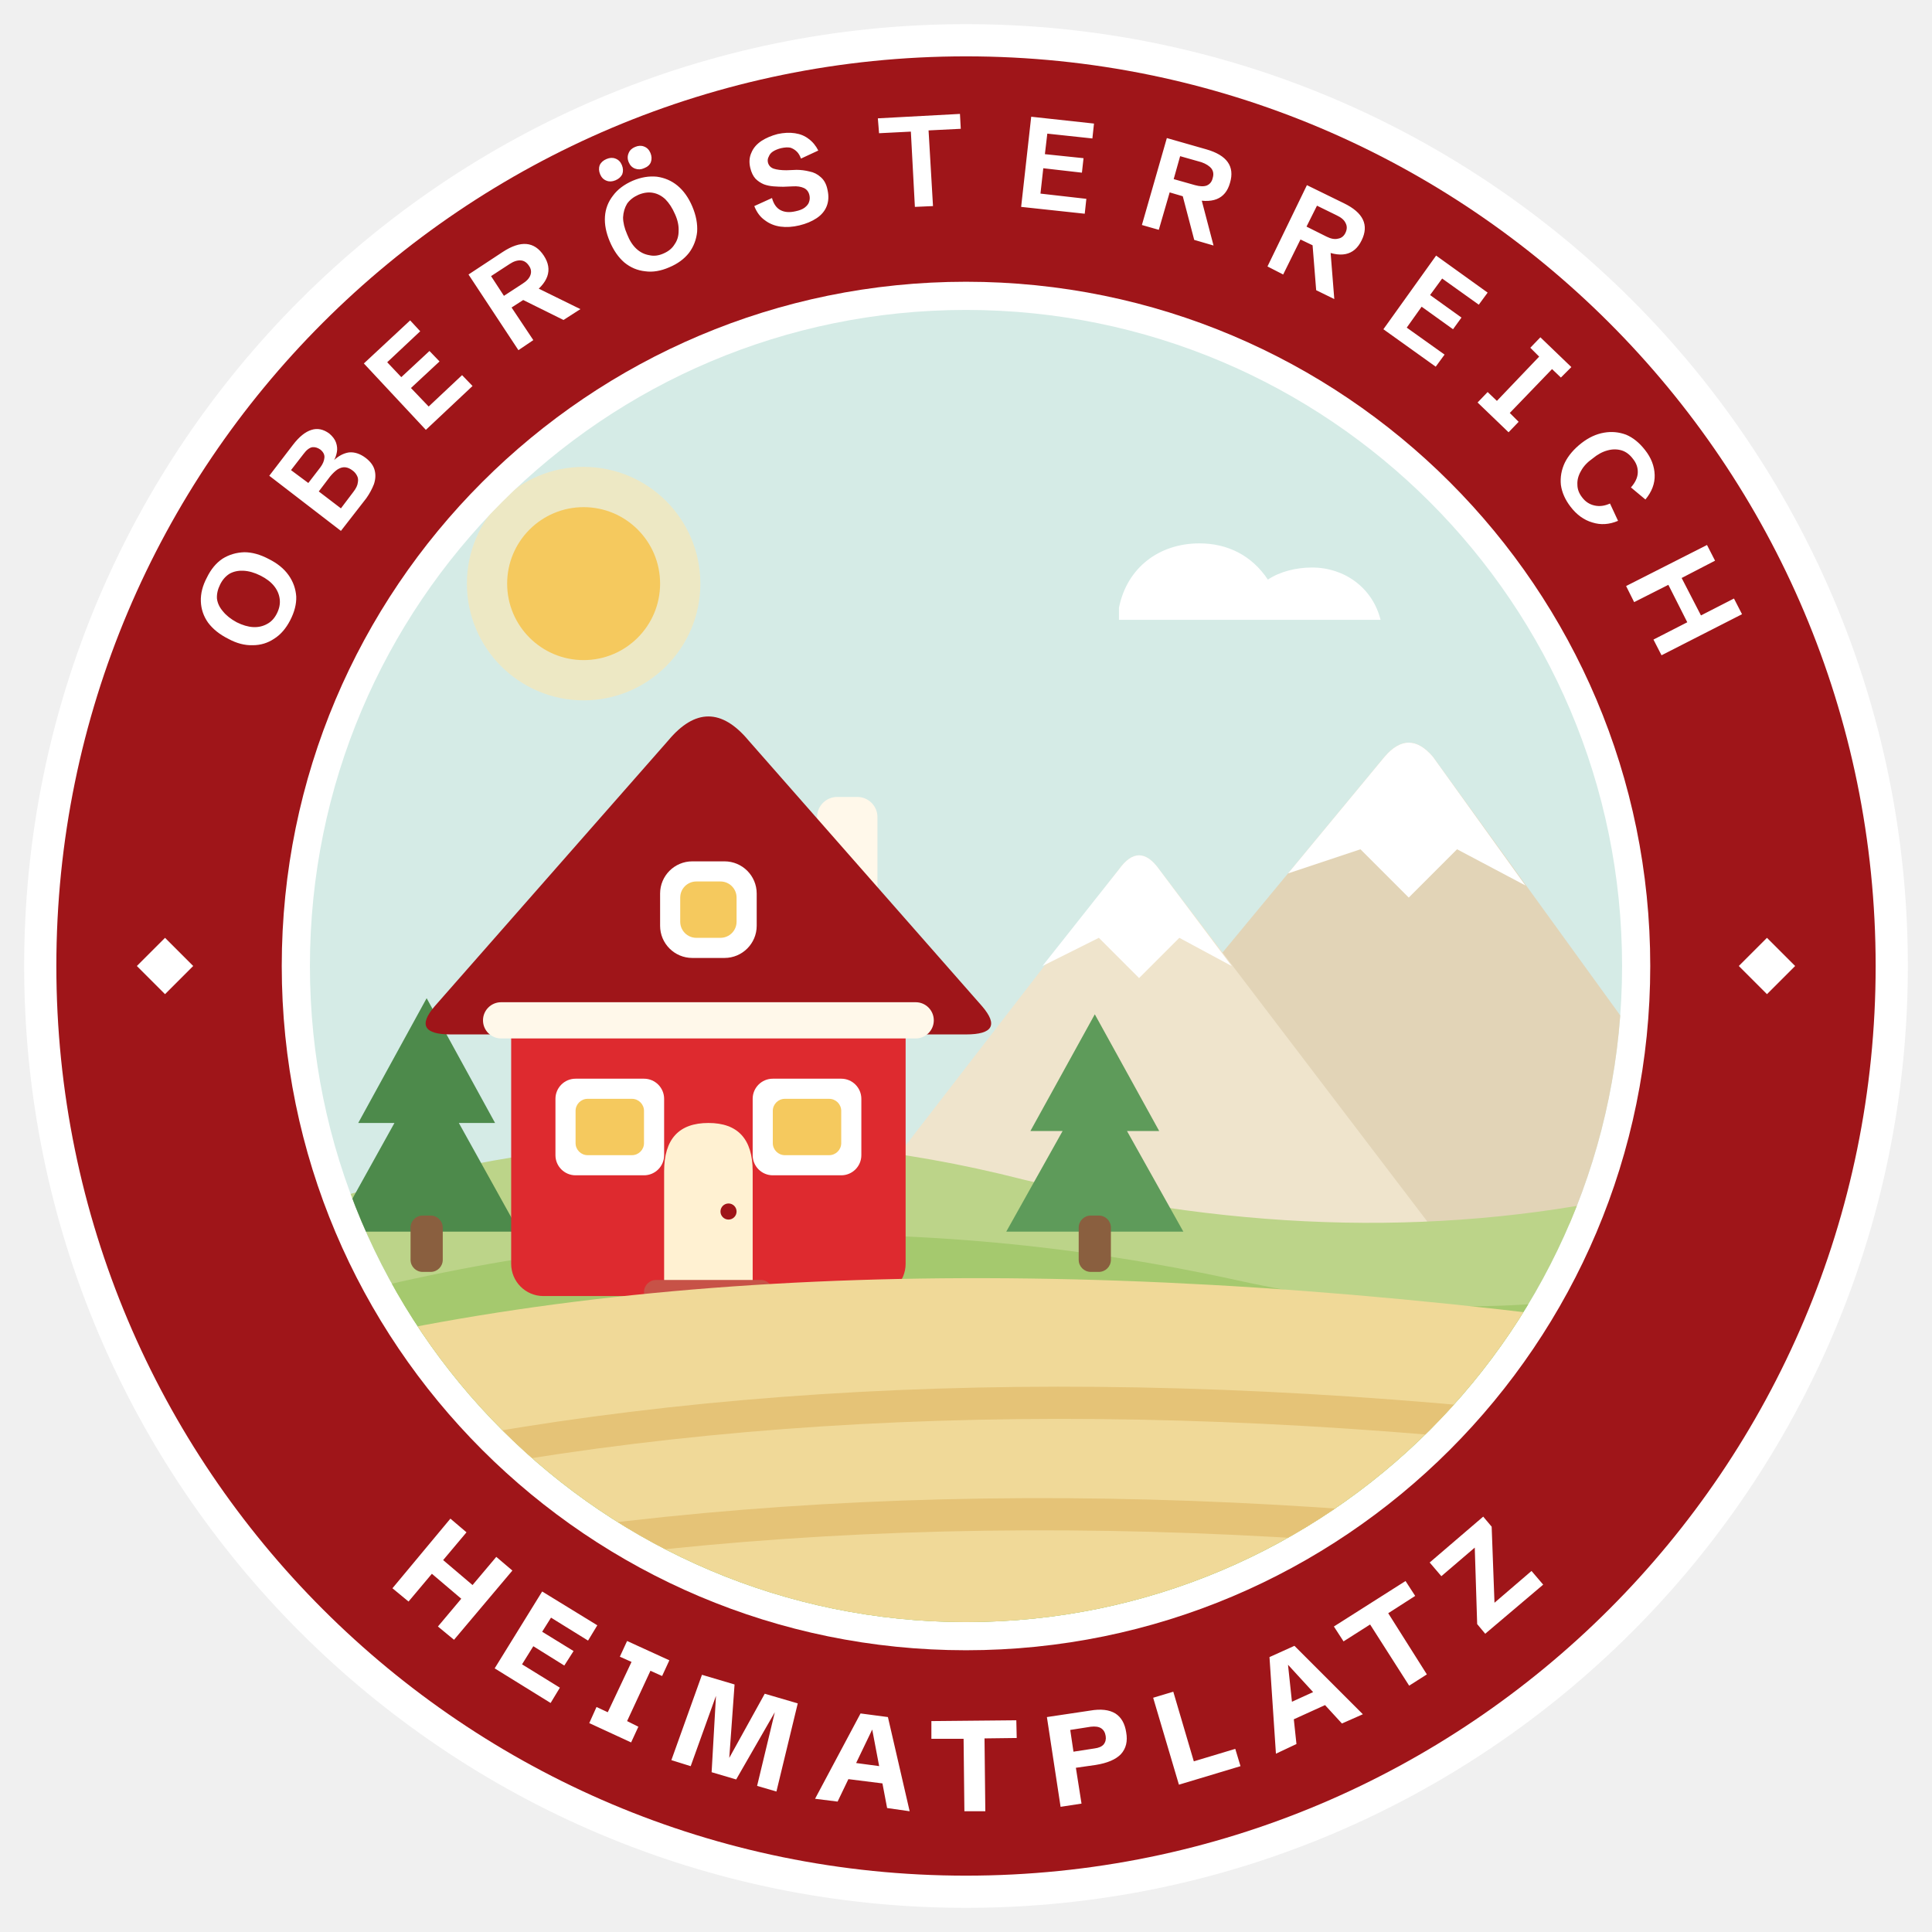
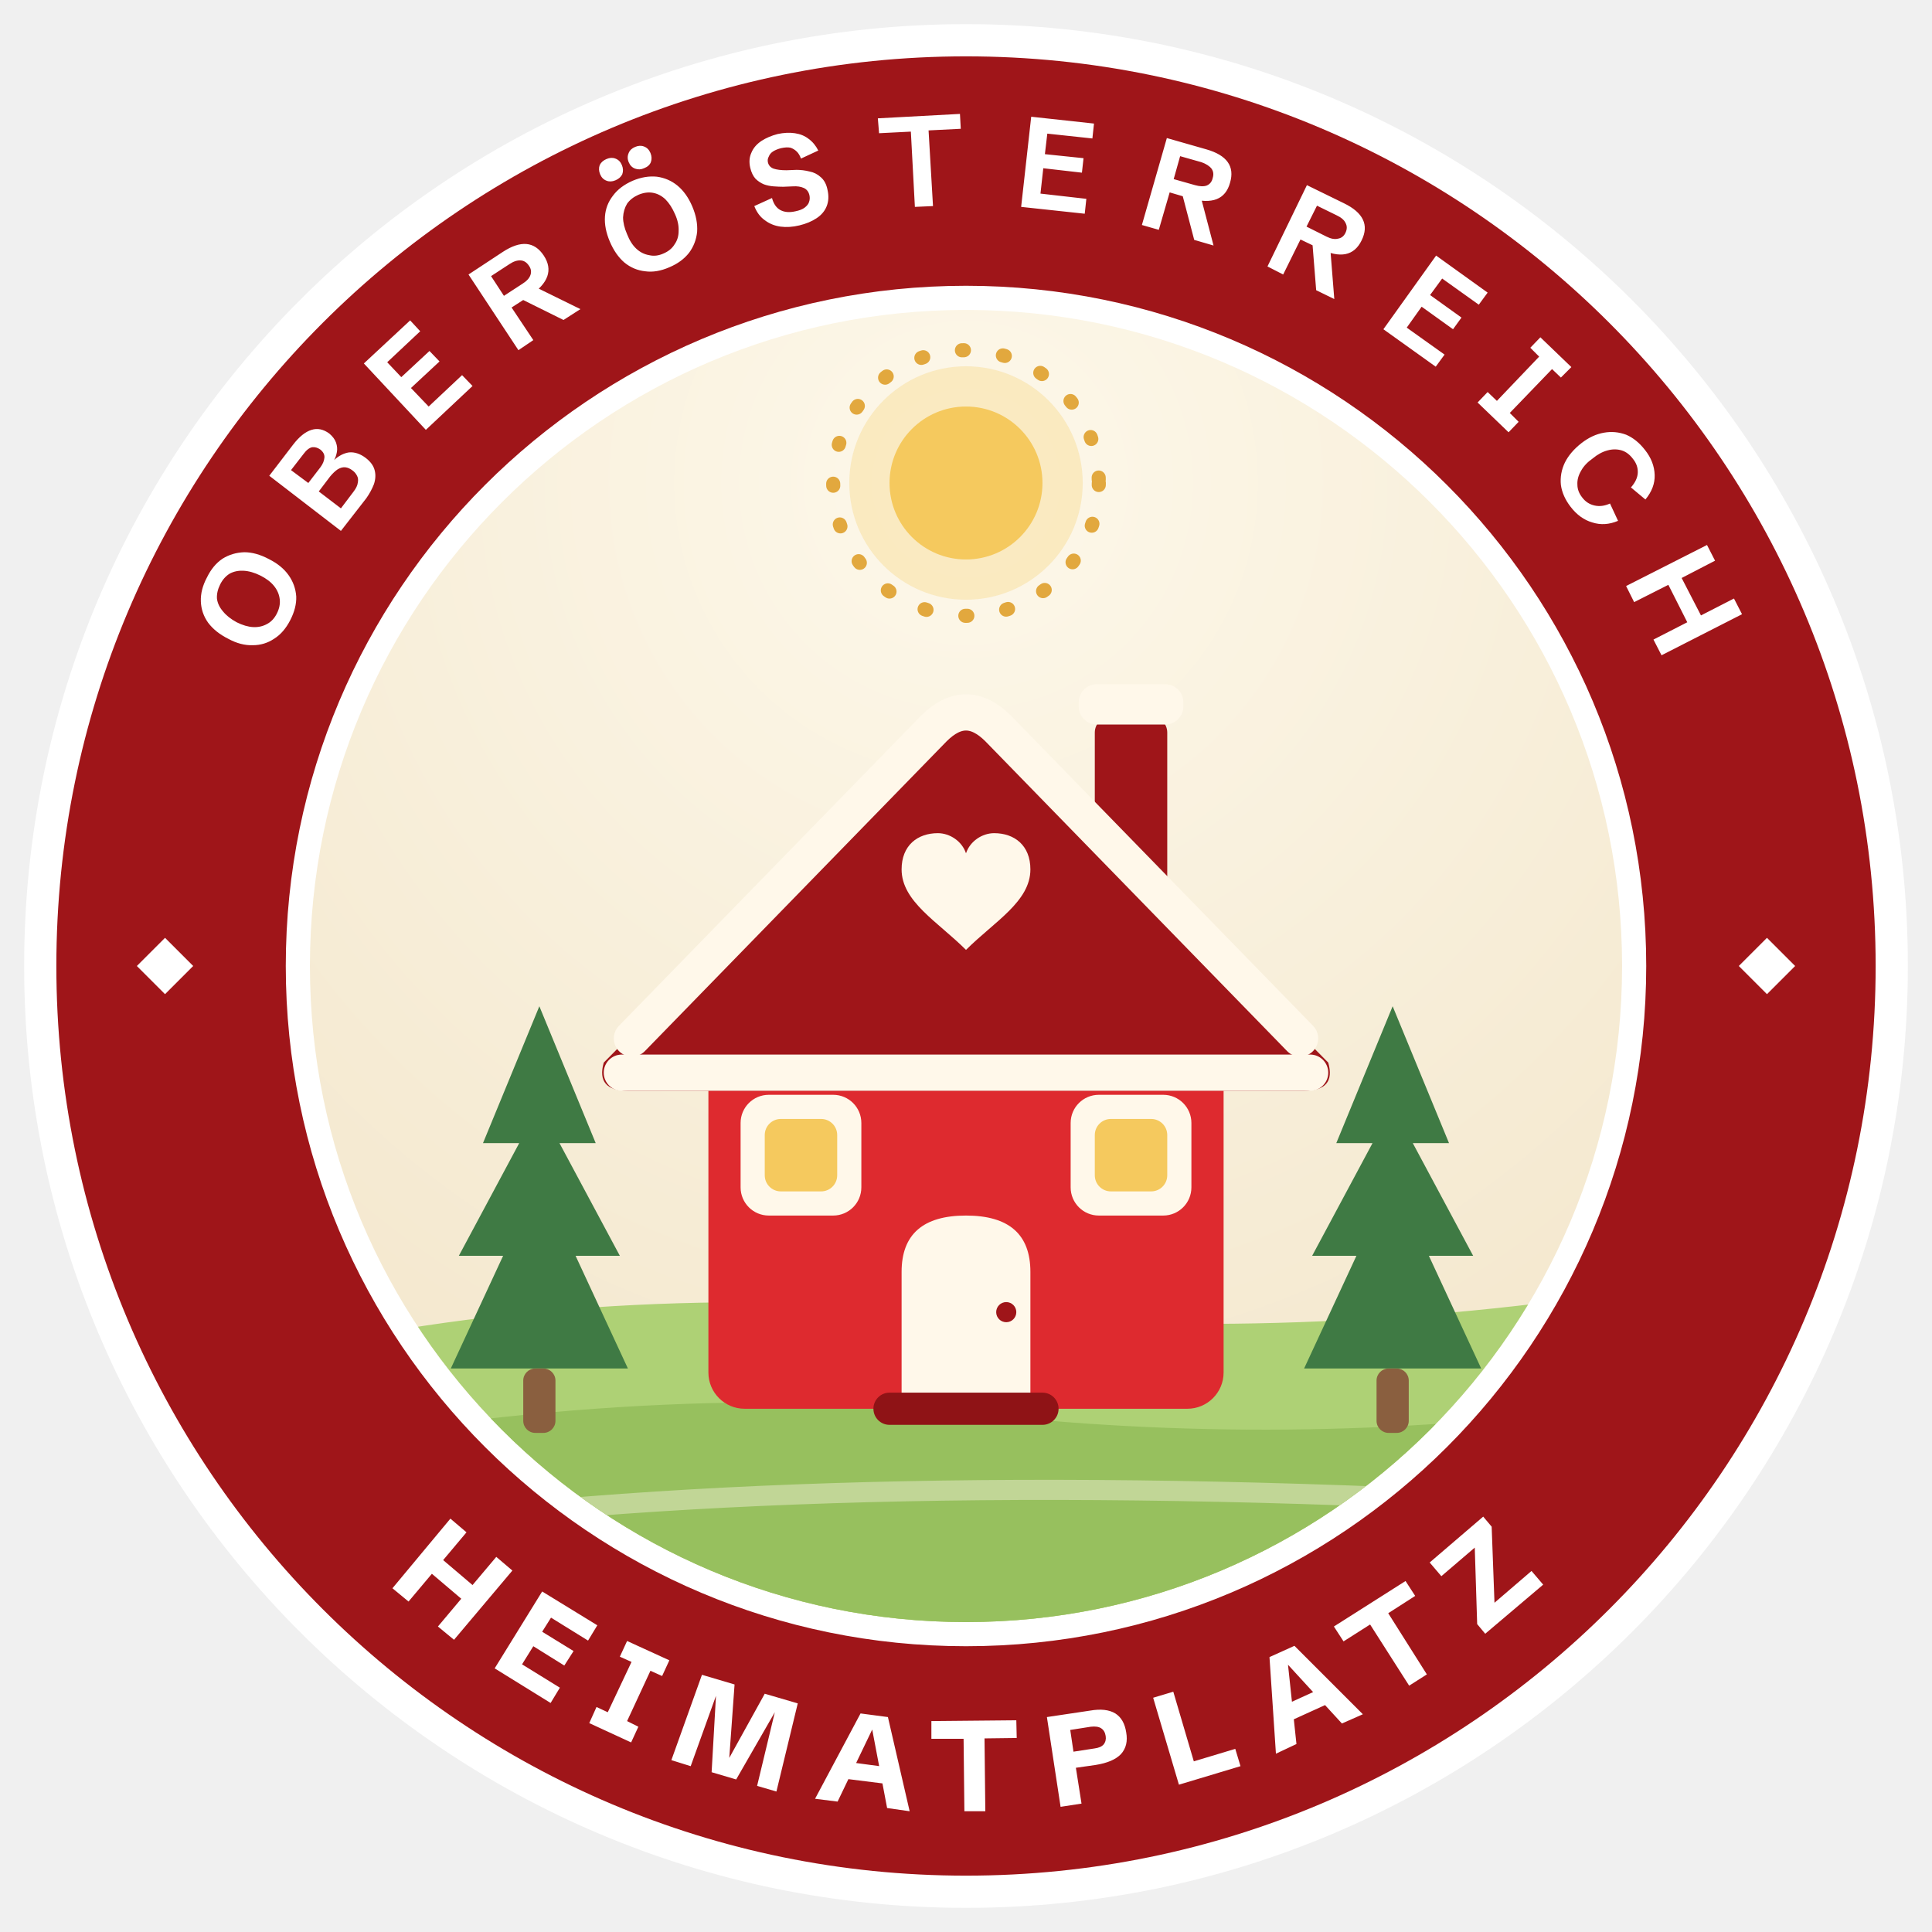
<svg xmlns="http://www.w3.org/2000/svg" width="480" height="480" viewBox="0 0 480 480" role="img" aria-labelledby="title description">
  <defs>
-     <clipPath id="clip-flat-clean">
+     <clipPath id="clip-scene">
      <circle cx="240" cy="240" r="163" />
    </clipPath>
+     <radialGradient id="sky" gradientUnits="userSpaceOnUse" cx="240" cy="120" r="290">
+       <stop offset="0" stop-color="#fdf8ea" />
+       <stop offset="1" stop-color="#f3e6cb" />
+     </radialGradient>
  </defs>
  <circle cx="240" cy="240" r="234" fill="#ffffff" />
  <circle cx="240" cy="240" r="226" fill="#9f1519" />
  <circle cx="240" cy="240" r="170" fill="#ffffff" />
-   <g clip-path="url(#clip-flat-clean)">
-     <circle cx="240" cy="240" r="163" fill="#d5ebe6" />
-     <circle cx="145" cy="145" r="29" fill="#fbe7b2" opacity=".65" />
-     <circle cx="145" cy="145" r="19" fill="#f5c95e" />
-     <path fill="#ffffff" d="M278 151c2-10 10-16 20-16 7 0 13 3 17 9 3-2 7-3 11-3 8 0 15 5 17 13h-65Z" />
-     <path fill="#e2d4b7" d="M248 304 344 188q6-7 12 0l84 116Z" />
-     <path fill="#ffffff" d="m320 217 24-29q6-7 12 0l23 32-17-9-12 12-12-12Z" />
-     <path fill="#efe4cc" d="M210 304 278 216q5-7 10 0l67 88Z" />
-     <path fill="#ffffff" d="m259 240 19-24q5-7 10 0l18 24-13-7-10 10-10-10Z" />
-     <path fill="#bcd489" d="M70 302q94-32 184-9 82 20 156 3v114H70Z" />
-     <path fill="#a5c96e" d="M70 326q118-34 237-8 54 12 103 2v90H70Z" />
+   <g clip-path="url(#clip-scene)">
+     <circle cx="240" cy="240" r="163" fill="url(#sky)" />
+     <circle cx="240" cy="120" r="29" fill="#f8dd9a" opacity=".5" />
+     <circle cx="240" cy="120" r="19" fill="#f5c95e" />
+     <circle cx="240" cy="120" r="33" fill="none" stroke="#e2a83e" stroke-width="3.5" stroke-linecap="round" stroke-dasharray="0.5 9.8" />
+     <path fill="#aed175" d="M70 336q80-18 170-10 80 8 170-6v90H70Z" />
+     <path fill="#97c05e" d="M70 360q100-18 180-8 80 8 160-4v62H70Z" />
+     <g fill="#3f7a44">
+       <path d="M134 250l14 34h-9l15 28h-11l13 28h-44l13-28h-11l15-28h-9Z" />
+       <path d="M346 250l14 34h-9l15 28h-11l13 28h-44l13-28h-11l15-28h-9Z" />
+     </g>
+     <rect x="130" y="340" width="8" height="16" rx="3" fill="#8a5f3f" />
+     <rect x="342" y="340" width="8" height="16" rx="3" fill="#8a5f3f" />
    <g>
-       <path fill="#4d8a4b" d="m106 248 17 31h-9l15 27H83l15-27h-9Z" />
-       <rect x="102" y="302" width="8" height="14" rx="3" fill="#8a5f3f" />
-       <path fill="#5e9b5a" d="m272 252 16 29h-8l14 25h-44l14-25h-8Z" />
-       <rect x="268" y="302" width="8" height="14" rx="3" fill="#8a5f3f" />
+       <rect x="272" y="178" width="18" height="46" rx="4" fill="#9f1519" />
+       <rect x="268" y="170" width="26" height="10" rx="4.5" fill="#fff8ea" />
+       <rect x="176" y="252" width="128" height="98" rx="9" fill="#de2a2f" />
+       <path fill="#9f1519" d="M150 264l83-84q7-8 14 0l83 84q2 7-6 7H156q-8 0-6-7Z" />
+       <path d="M157 258l75-77q8-8 16 0l75 77" fill="none" stroke="#fff8ea" stroke-width="9" stroke-linecap="round" />
+       <rect x="150" y="262" width="180" height="9" rx="4.5" fill="#fff8ea" />
+       <path fill="#fff8ea" d="M240 236c-7-7-16-12-16-20 0-6 4-9 9-9 3 0 6 2 7 5 1-3 4-5 7-5 5 0 9 3 9 9 0 8-9 13-16 20Z" />
+       <rect x="184" y="272" width="30" height="30" rx="7" fill="#fff8ea" />
+       <rect x="190" y="278" width="18" height="18" rx="4" fill="#f5c95e" />
+       <rect x="266" y="272" width="30" height="30" rx="7" fill="#fff8ea" />
+       <rect x="272" y="278" width="18" height="18" rx="4" fill="#f5c95e" />
+       <path fill="#fff8ea" d="M224 348v-32q0-14 16-14t16 14v32Z" />
+       <circle cx="250" cy="326" r="2.5" fill="#9f1519" />
+       <rect x="217" y="346" width="46" height="8" rx="4" fill="#8f1316" />
    </g>
-     <g>
-       <rect x="127" y="247" width="98" height="75" rx="8" fill="#de2a2f" />
-       <rect x="203" y="198" width="15" height="35" rx="5" fill="#fff8ea" />
-       <path fill="#9f1519" d="M108 250 166 184q10-12 20 0l58 66q6 7-4 7H112q-10 0-4-7Z" />
-       <rect x="120" y="249" width="112" height="9" rx="4.5" fill="#fff8ea" />
-       <rect x="164" y="214" width="24" height="24" rx="8" fill="#ffffff" />
-       <rect x="169" y="219" width="14" height="14" rx="4" fill="#f5c95e" />
-       <rect x="138" y="268" width="27" height="24" rx="5" fill="#ffffff" />
-       <rect x="143" y="273" width="17" height="14" rx="3" fill="#f5c95e" />
-       <rect x="187" y="268" width="27" height="24" rx="5" fill="#ffffff" />
-       <rect x="192" y="273" width="17" height="14" rx="3" fill="#f5c95e" />
-       <path fill="#fff1d2" d="M165 322v-31q0-12 11-12t11 12v31Z" />
-       <circle cx="181" cy="301" r="2" fill="#9f1519" />
-       <rect x="160" y="318" width="32" height="6" rx="3" fill="#c75247" />
-     </g>
-     <path fill="#f0d998" d="M70 337q137-35 340-7v80H70Z" />
-     <path d="M86 367q137-31 314-10M82 394q144-31 322-8" fill="none" stroke="#e5c377" stroke-width="8" stroke-linecap="round" />
+     <path d="M92 380q118-16 296-6" fill="none" stroke="#fff8ea" stroke-width="5" stroke-linecap="round" opacity=".4" />
  </g>
+   <circle cx="240" cy="240" r="170" fill="none" stroke="#9f1519" stroke-width="2" />
  <path fill="#ffffff" d="M72.1 154.1Q70.5 157.2 68.1 158.7Q65.7 160.3 62.8 160.3Q59.8 160.4 56.7 158.7Q53.5 157.1 51.7 154.7Q50 152.3 49.9 149.4Q49.8 146.5 51.4 143.5Q52.9 140.4 55.3 138.8Q57.7 137.3 60.7 137.2Q63.6 137.2 66.8 138.9Q70 140.5 71.7 142.9Q73.4 145.3 73.6 148.2Q73.7 151 72.1 154.1ZM68.8 152.4Q69.7 150.6 69.5 148.9Q69.3 147.1 68.1 145.6Q66.9 144.1 64.7 143Q62.5 141.9 60.5 141.8Q58.6 141.7 57.1 142.5Q55.6 143.4 54.7 145.2Q53.8 147 53.9 148.7Q54.1 150.4 55.4 151.9Q56.6 153.4 58.8 154.6Q61 155.7 62.9 155.8Q64.8 155.9 66.4 155Q67.9 154.2 68.8 152.4Z M84.7 131.9L66.9 118.2L72.8 110.5Q75.1 107.5 77.4 106.8Q79.6 106.1 81.8 107.7Q83.1 108.8 83.5 110Q83.9 111.2 83.7 112.3Q83.5 113.5 82.9 114.5L82.9 114.4Q84.7 112.7 86.7 112.4Q88.8 112.2 90.9 113.8Q92.7 115.2 93.1 116.9Q93.5 118.5 92.9 120.3Q92.2 122.1 91 123.8ZM84.7 126.3L87.8 122.2Q88.8 120.9 88.9 119.9Q89.1 118.9 88.7 118.2Q88.3 117.4 87.6 116.9Q86.7 116.2 85.8 116.1Q84.9 116 83.9 116.6Q83 117.2 82 118.4L79.2 122.1ZM76.6 120L79.6 116.1Q80.5 114.9 80.6 113.7Q80.7 112.6 79.6 111.7Q78.6 111 77.6 111.1Q76.5 111.3 75.4 112.8L72.3 116.8Z M105.8 106.8L90.4 90.3L101.9 79.6L104.4 82.3L96.2 90L99.7 93.7L106.7 87.2L109.2 89.8L102.1 96.4L106.5 101L114.8 93.2L117.4 95.9Z M128.8 87L116.4 68.2L124.9 62.6Q131.6 58.2 135.1 63.5Q138.6 68.8 131.6 73.5L127.1 76.4L132.5 84.5ZM140 79.5L128.7 73.9L132.8 71.2L144.2 76.8ZM125.2 73.5L129.8 70.5Q131.4 69.5 131.8 68.3Q132.2 67.1 131.4 66Q130.6 64.8 129.4 64.7Q128.1 64.6 126.6 65.6L122 68.6Z M166.3 66.4Q163.1 67.8 160.3 67.4Q157.4 67.1 155.1 65.2Q152.9 63.3 151.5 60Q150.1 56.7 150.3 53.8Q150.5 50.9 152.3 48.6Q154 46.3 157.2 44.9Q160.3 43.6 163.2 43.9Q166.1 44.3 168.3 46.1Q170.6 48 172 51.3Q173.4 54.6 173.2 57.6Q172.9 60.5 171.2 62.8Q169.4 65.1 166.3 66.4ZM164.8 63Q166.7 62.2 167.6 60.7Q168.6 59.3 168.6 57.4Q168.7 55.4 167.7 53.2Q166.7 50.9 165.3 49.5Q163.9 48.2 162.2 47.9Q160.5 47.6 158.6 48.4Q156.8 49.2 155.8 50.6Q154.9 52.1 154.8 54Q154.8 55.9 155.8 58.2Q156.7 60.5 158.1 61.8Q159.5 63.1 161.3 63.4Q163 63.8 164.8 63ZM152.9 44.8Q151.7 45.3 150.7 44.9Q149.6 44.5 149.1 43.3Q148.6 42.1 149 41Q149.5 40 150.7 39.5Q151.9 39 152.9 39.4Q154 39.8 154.5 41Q155 42.2 154.6 43.3Q154.1 44.3 152.9 44.8ZM160 41.8Q158.9 42.3 157.8 41.9Q156.7 41.5 156.2 40.3Q155.7 39.1 156.2 38Q156.6 37 157.8 36.5Q159 36 160 36.4Q161.1 36.8 161.6 38Q162.1 39.2 161.7 40.3Q161.3 41.3 160 41.8Z M198.6 56Q196.1 56.6 193.9 56.3Q191.7 56 190 54.7Q188.3 53.5 187.4 51.2L191.8 49.2Q192.4 51.4 193.9 52.2Q195.4 53 197.6 52.5Q199.1 52.2 199.9 51.6Q200.8 50.9 201 50.2Q201.3 49.4 201.1 48.5Q200.8 47.2 199.7 46.7Q198.6 46.2 197 46.3L194.6 46.4Q193.5 46.4 192.2 46.3Q190.9 46.2 189.8 45.8Q188.6 45.3 187.7 44.4Q186.8 43.4 186.4 41.7Q185.9 39.6 186.7 37.9Q187.4 36.2 189.2 35Q190.9 33.9 193.2 33.3Q195.5 32.8 197.5 33.1Q199.5 33.4 200.9 34.5Q202.4 35.6 203.3 37.4L199 39.4Q198.6 38.3 198 37.7Q197.3 37 196.4 36.7Q195.5 36.5 194.1 36.8Q192.9 37.1 192.1 37.6Q191.3 38.1 191 38.9Q190.6 39.6 190.8 40.4Q191.1 41.5 192.2 41.9Q193.4 42.3 195.4 42.3L197.9 42.2Q199.5 42.2 201.1 42.6Q202.7 42.9 203.9 44Q205.2 45.1 205.6 47.2Q206.1 49.4 205.4 51.2Q204.7 53 202.9 54.2Q201.1 55.4 198.6 56Z M227.3 51.4L226.3 32.7L218.4 33.1L218.1 29.4L238.5 28.3L238.7 32L230.7 32.4L231.8 51.2Z M253.7 51.4L256.2 29L271.8 30.7L271.4 34.4L260.2 33.2L259.6 38.3L269.2 39.3L268.8 42.9L259.2 41.8L258.5 48.1L269.9 49.4L269.5 53.1Z M283.7 55.9L289.9 34.3L299.7 37.1Q307.4 39.3 305.6 45.4Q303.9 51.6 295.7 49.3L290.6 47.8L287.9 57.1ZM296.7 59.6L293.5 47.4L298.3 48.8L301.5 61ZM291.6 44.5L296.9 46Q298.7 46.5 299.8 46.1Q301 45.6 301.3 44.2Q301.7 42.9 301 41.9Q300.2 40.9 298.5 40.3L293.2 38.8Z M314.9 66.2L324.7 46L333.9 50.5Q341.1 54 338.3 59.7Q335.5 65.5 327.9 61.8L323.1 59.5L318.8 68.2ZM327 72.1L326 59.6L330.5 61.7L331.5 74.3ZM324.6 56.3L329.6 58.8Q331.2 59.6 332.4 59.3Q333.7 59.1 334.3 57.8Q334.9 56.5 334.3 55.4Q333.8 54.3 332.1 53.5L327.2 51.1Z M343.7 81.8L356.8 63.5L369.6 72.7L367.4 75.7L358.3 69.2L355.3 73.3L363.1 78.9L361 81.8L353.2 76.2L349.5 81.4L358.9 88.1L356.7 91.1Z M367.1 100L369.6 97.4L371.9 99.6L382.4 88.6L380.2 86.4L382.7 83.8L390.4 91.2L387.8 93.8L385.6 91.7L375.1 102.6L377.3 104.8L374.8 107.4Z M390.2 125.9Q388.2 123.3 387.8 120.5Q387.5 117.6 388.8 114.9Q390.1 112.3 392.9 110.1Q395.6 108 398.5 107.5Q401.3 107 404 108Q406.6 109.1 408.7 111.8Q411 114.7 411.1 118Q411.2 121.2 408.8 124.1L405.2 121.1Q406.8 119.3 406.9 117.5Q407 115.6 405.7 114Q404.5 112.4 402.9 111.9Q401.2 111.4 399.4 111.9Q397.5 112.4 395.7 113.9Q393.7 115.3 392.8 117Q391.8 118.7 391.9 120.4Q391.9 122.1 393.1 123.6Q394.3 125.2 396.2 125.6Q398 126 400 125.1L402 129.4Q398.7 130.8 395.6 129.8Q392.5 128.9 390.2 125.9Z M404 145.6L424.1 135.4L426.1 139.3L417.8 143.6L422.6 152.9L430.8 148.7L432.8 152.6L412.8 162.8L410.8 158.9L419.2 154.6L414.5 145.3L406 149.6Z" />
  <path fill="#ffffff" d="M97.5 394.6L111.9 377.3L115.9 380.7L110.1 387.6L117.4 393.8L123.3 386.8L127.3 390.2L112.8 407.4L108.8 404.1L114.6 397.2L107.3 391L101.5 397.9Z M122.9 414.5L134.7 395.4L148.4 403.8L146.1 407.6L136.9 401.9L134.7 405.4L142.5 410.2L140.2 413.8L132.5 409L129.7 413.5L139.1 419.3L136.8 423.1Z M146.4 428.1L148.2 424.1L151 425.4L156.9 412.9L154 411.6L155.8 407.7L166.3 412.5L164.5 416.4L161.6 415.1L155.8 427.6L158.6 429L156.8 432.9Z M166.8 437.3L174.4 416.1L182.5 418.5L181.1 437.9L180.6 437.8L190 420.8L198.2 423.2L192.9 445.1L188.1 443.7L192.5 425.4L192.5 425.4L182.9 442.1L176.8 440.3L177.9 421L178 421L171.6 438.8Z M202.5 446.9L213.8 425.7L220.6 426.6L226 450L220.4 449.2L216.7 429.7L208.1 447.6ZM209 441.8L209.6 437.6L221.5 439.2L221 443.3Z M239.6 450L239.4 432L231.4 432L231.4 427.6L252.5 427.4L252.6 431.8L244.6 431.9L244.8 450Z M263.5 448.9L260.1 426.6L270.8 425Q274.8 424.3 277.1 425.7Q279.3 427.1 279.8 430.4Q280.4 433.7 278.5 435.8Q276.6 437.8 272.2 438.5L267.3 439.2L268.7 448.1ZM266.7 435.2L271.9 434.4Q273.5 434.2 274.2 433.4Q274.9 432.5 274.7 431.3Q274.5 430 273.6 429.4Q272.7 428.8 271 429L265.9 429.8Z M292.9 443.4L286.5 421.8L291.5 420.3L296.6 437.6L306.9 434.5L308.2 438.8Z M317 435.7L315.4 411.7L321.6 408.9L338.6 425.9L333.4 428.2L320 413.6L322.1 433.3ZM319.8 427.9L318.1 424.1L329.1 419.1L330.8 422.9Z M350.1 418.8L340.4 403.6L333.8 407.8L331.4 404.1L349.2 392.8L351.6 396.5L344.9 400.8L354.5 416Z M369 405.9L367 403.5L366.4 384.5L358.1 391.6L355.2 388.2L368.5 376.8L370.6 379.3L371.3 398.2L380.5 390.3L383.4 393.7Z" />
  <path fill="#ffffff" d="M41 233 L48 240 L41 247 L34 240Z" />
  <path fill="#ffffff" d="M439 233 L446 240 L439 247 L432 240Z" />
</svg>
